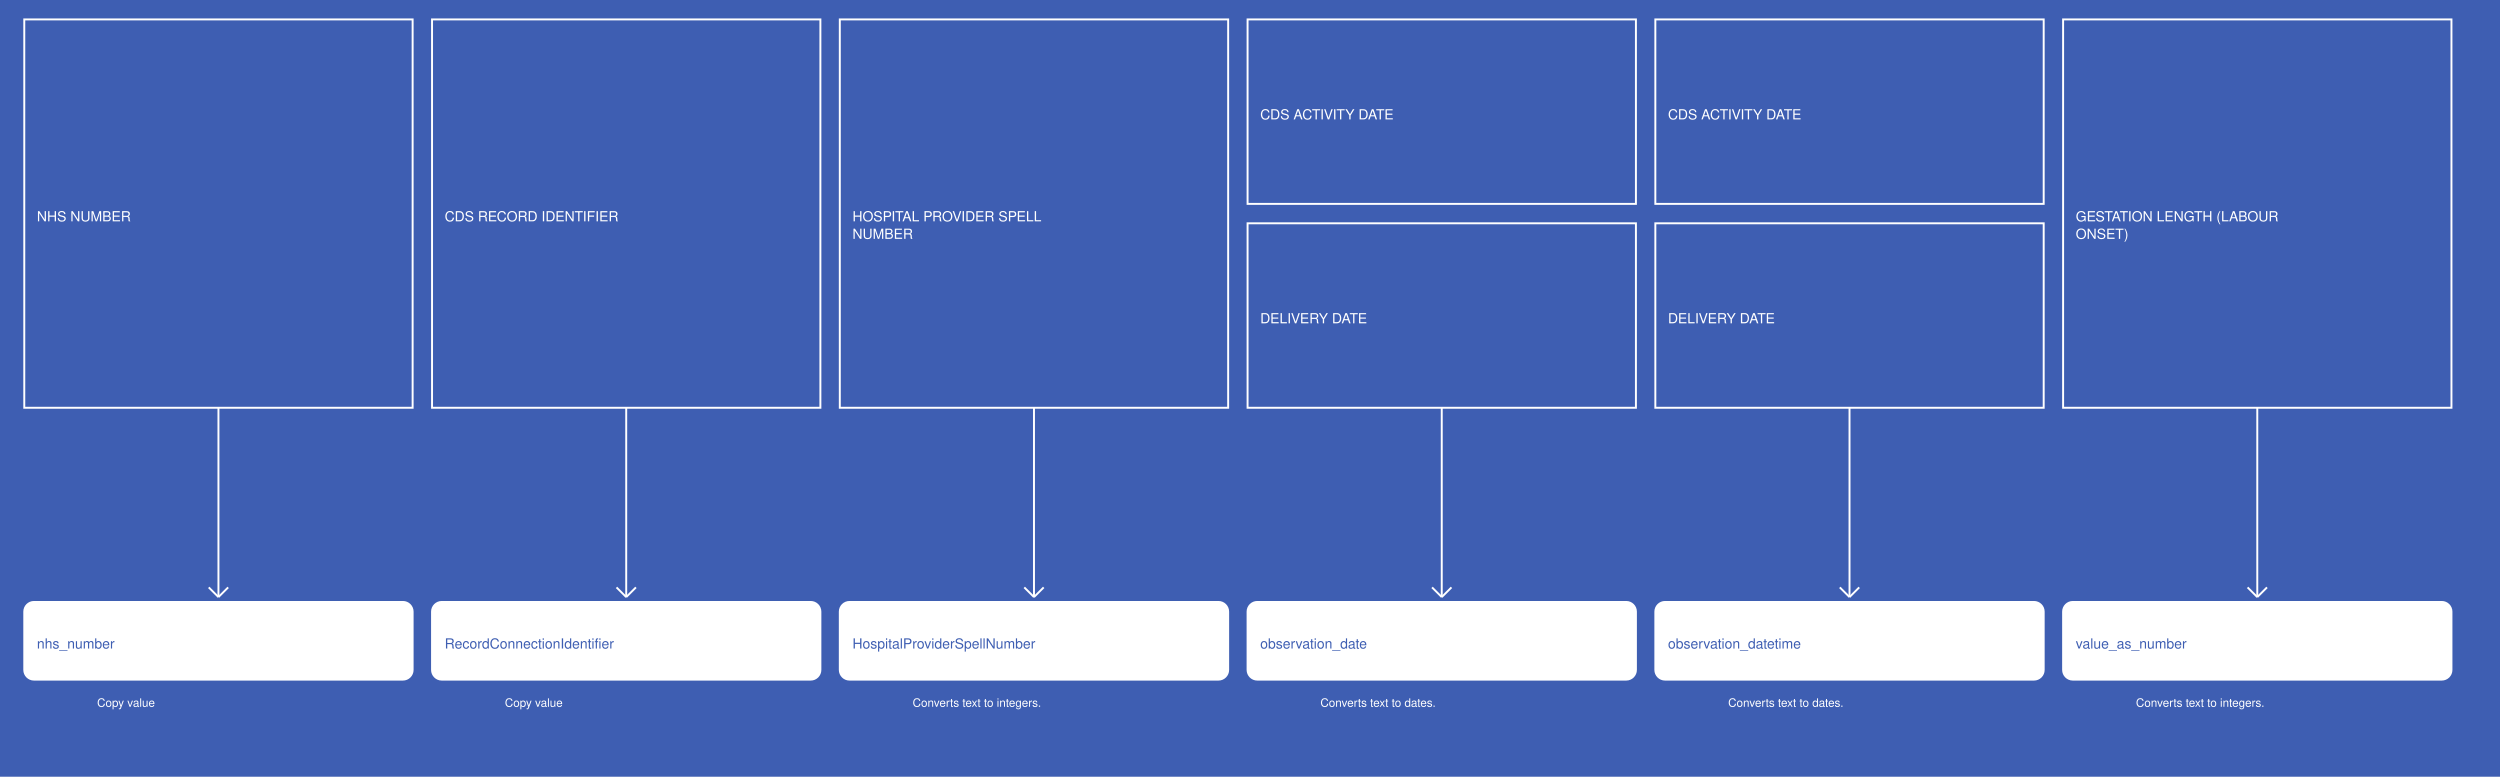
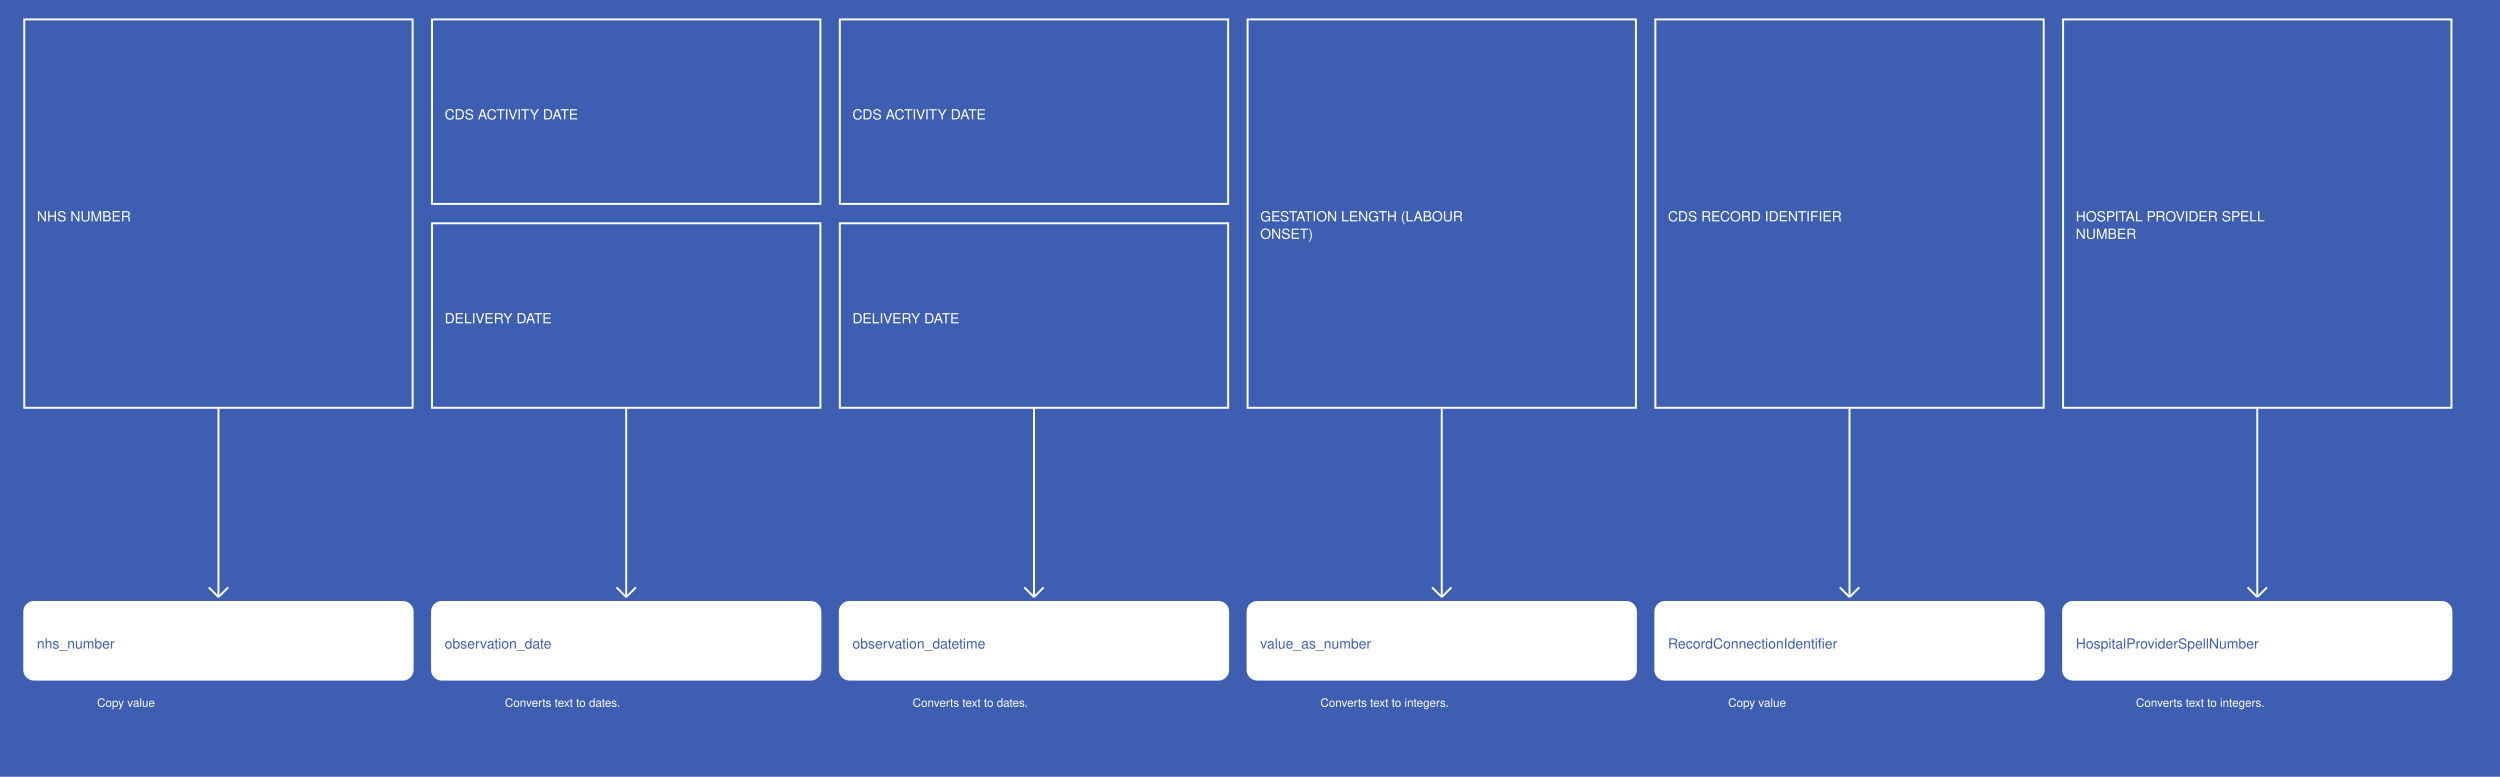
<svg xmlns="http://www.w3.org/2000/svg" width="2575" height="800">
  <rect width="100%" height="100%" fill="#3E5EB2" />
  <g>
    <rect x="25" y="20" width="400" height="400" fill="#3E5EB2" stroke="white" stroke-width="2" />
    <text x="38" y="228" fill="white" font-family="Helvetica" font-size="1.2em" text-anchor="start">NHS NUMBER</text>
  </g>
  <g>
    <line x1="225" y1="420" x2="225" y2="615" stroke="white" stroke-width="2" />
    <line x1="215" y1="605" x2="225" y2="615" stroke="white" stroke-width="2" />
    <line x1="235" y1="605" x2="225" y2="615" stroke="white" stroke-width="2" />
    <text x="100" y="728" fill="white" font-size="1em" font-family="Helvetica">Copy value</text>
  </g>
  <g>
    <rect x="25" y="620" width="400" height="80" fill="white" stroke="white" stroke-width="2" rx="10" />
    <text x="38" y="668" fill="#3E5EB2" font-family="Helvetica" font-size="1.2em" text-anchor="start">nhs_number</text>
  </g>
  <g>
-     <rect x="445" y="20" width="400" height="400" fill="#3E5EB2" stroke="white" stroke-width="2" />
-     <text x="458" y="228" fill="white" font-family="Helvetica" font-size="1.2em" text-anchor="start">CDS RECORD IDENTIFIER</text>
+     <rect x="445" y="20" width="400" height="190" fill="#3E5EB2" stroke="white" stroke-width="2" />
+     <text x="458" y="123" fill="white" font-family="Helvetica" font-size="1.2em" text-anchor="start">CDS ACTIVITY DATE</text>
+   </g>
+   <g>
+     <rect x="445" y="230" width="400" height="190" fill="#3E5EB2" stroke="white" stroke-width="2" />
+     <text x="458" y="333" fill="white" font-family="Helvetica" font-size="1.2em" text-anchor="start">DELIVERY DATE</text>
  </g>
  <g>
    <line x1="645" y1="420" x2="645" y2="615" stroke="white" stroke-width="2" />
    <line x1="635" y1="605" x2="645" y2="615" stroke="white" stroke-width="2" />
    <line x1="655" y1="605" x2="645" y2="615" stroke="white" stroke-width="2" />
-     <text x="520" y="728" fill="white" font-size="1em" font-family="Helvetica">Copy value</text>
+     <text x="520" y="728" fill="white" font-size="1em" font-family="Helvetica">Converts text to dates.</text>
  </g>
  <g>
    <rect x="445" y="620" width="400" height="80" fill="white" stroke="white" stroke-width="2" rx="10" />
-     <text x="458" y="668" fill="#3E5EB2" font-family="Helvetica" font-size="1.2em" text-anchor="start">RecordConnectionIdentifier</text>
+     <text x="458" y="668" fill="#3E5EB2" font-family="Helvetica" font-size="1.2em" text-anchor="start">observation_date</text>
  </g>
  <g>
-     <rect x="865" y="20" width="400" height="400" fill="#3E5EB2" stroke="white" stroke-width="2" />
-     <text x="878" y="228" fill="white" font-family="Helvetica" font-size="1.2em" text-anchor="start">HOSPITAL PROVIDER SPELL</text>
-     <text x="878" y="246" fill="white" font-family="Helvetica" font-size="1.2em" text-anchor="start">NUMBER</text>
+     <rect x="865" y="20" width="400" height="190" fill="#3E5EB2" stroke="white" stroke-width="2" />
+     <text x="878" y="123" fill="white" font-family="Helvetica" font-size="1.2em" text-anchor="start">CDS ACTIVITY DATE</text>
+   </g>
+   <g>
+     <rect x="865" y="230" width="400" height="190" fill="#3E5EB2" stroke="white" stroke-width="2" />
+     <text x="878" y="333" fill="white" font-family="Helvetica" font-size="1.2em" text-anchor="start">DELIVERY DATE</text>
  </g>
  <g>
    <line x1="1065" y1="420" x2="1065" y2="615" stroke="white" stroke-width="2" />
    <line x1="1055" y1="605" x2="1065" y2="615" stroke="white" stroke-width="2" />
    <line x1="1075" y1="605" x2="1065" y2="615" stroke="white" stroke-width="2" />
-     <text x="940" y="728" fill="white" font-size="1em" font-family="Helvetica">Converts text to integers.</text>
+     <text x="940" y="728" fill="white" font-size="1em" font-family="Helvetica">Converts text to dates.</text>
  </g>
  <g>
    <rect x="865" y="620" width="400" height="80" fill="white" stroke="white" stroke-width="2" rx="10" />
-     <text x="878" y="668" fill="#3E5EB2" font-family="Helvetica" font-size="1.2em" text-anchor="start">HospitalProviderSpellNumber</text>
+     <text x="878" y="668" fill="#3E5EB2" font-family="Helvetica" font-size="1.2em" text-anchor="start">observation_datetime</text>
  </g>
  <g>
-     <rect x="1285" y="20" width="400" height="190" fill="#3E5EB2" stroke="white" stroke-width="2" />
-     <text x="1298" y="123" fill="white" font-family="Helvetica" font-size="1.2em" text-anchor="start">CDS ACTIVITY DATE</text>
-   </g>
-   <g>
-     <rect x="1285" y="230" width="400" height="190" fill="#3E5EB2" stroke="white" stroke-width="2" />
-     <text x="1298" y="333" fill="white" font-family="Helvetica" font-size="1.2em" text-anchor="start">DELIVERY DATE</text>
+     <rect x="1285" y="20" width="400" height="400" fill="#3E5EB2" stroke="white" stroke-width="2" />
+     <text x="1298" y="228" fill="white" font-family="Helvetica" font-size="1.2em" text-anchor="start">GESTATION LENGTH (LABOUR</text>
+     <text x="1298" y="246" fill="white" font-family="Helvetica" font-size="1.2em" text-anchor="start">ONSET)</text>
  </g>
  <g>
    <line x1="1485" y1="420" x2="1485" y2="615" stroke="white" stroke-width="2" />
    <line x1="1475" y1="605" x2="1485" y2="615" stroke="white" stroke-width="2" />
    <line x1="1495" y1="605" x2="1485" y2="615" stroke="white" stroke-width="2" />
-     <text x="1360" y="728" fill="white" font-size="1em" font-family="Helvetica">Converts text to dates.</text>
+     <text x="1360" y="728" fill="white" font-size="1em" font-family="Helvetica">Converts text to integers.</text>
  </g>
  <g>
    <rect x="1285" y="620" width="400" height="80" fill="white" stroke="white" stroke-width="2" rx="10" />
-     <text x="1298" y="668" fill="#3E5EB2" font-family="Helvetica" font-size="1.2em" text-anchor="start">observation_date</text>
+     <text x="1298" y="668" fill="#3E5EB2" font-family="Helvetica" font-size="1.2em" text-anchor="start">value_as_number</text>
  </g>
  <g>
-     <rect x="1705" y="20" width="400" height="190" fill="#3E5EB2" stroke="white" stroke-width="2" />
-     <text x="1718" y="123" fill="white" font-family="Helvetica" font-size="1.2em" text-anchor="start">CDS ACTIVITY DATE</text>
-   </g>
-   <g>
-     <rect x="1705" y="230" width="400" height="190" fill="#3E5EB2" stroke="white" stroke-width="2" />
-     <text x="1718" y="333" fill="white" font-family="Helvetica" font-size="1.2em" text-anchor="start">DELIVERY DATE</text>
+     <rect x="1705" y="20" width="400" height="400" fill="#3E5EB2" stroke="white" stroke-width="2" />
+     <text x="1718" y="228" fill="white" font-family="Helvetica" font-size="1.2em" text-anchor="start">CDS RECORD IDENTIFIER</text>
  </g>
  <g>
    <line x1="1905" y1="420" x2="1905" y2="615" stroke="white" stroke-width="2" />
    <line x1="1895" y1="605" x2="1905" y2="615" stroke="white" stroke-width="2" />
    <line x1="1915" y1="605" x2="1905" y2="615" stroke="white" stroke-width="2" />
-     <text x="1780" y="728" fill="white" font-size="1em" font-family="Helvetica">Converts text to dates.</text>
+     <text x="1780" y="728" fill="white" font-size="1em" font-family="Helvetica">Copy value</text>
  </g>
  <g>
    <rect x="1705" y="620" width="400" height="80" fill="white" stroke="white" stroke-width="2" rx="10" />
-     <text x="1718" y="668" fill="#3E5EB2" font-family="Helvetica" font-size="1.2em" text-anchor="start">observation_datetime</text>
+     <text x="1718" y="668" fill="#3E5EB2" font-family="Helvetica" font-size="1.2em" text-anchor="start">RecordConnectionIdentifier</text>
  </g>
  <g>
    <rect x="2125" y="20" width="400" height="400" fill="#3E5EB2" stroke="white" stroke-width="2" />
-     <text x="2138" y="228" fill="white" font-family="Helvetica" font-size="1.2em" text-anchor="start">GESTATION LENGTH (LABOUR</text>
-     <text x="2138" y="246" fill="white" font-family="Helvetica" font-size="1.2em" text-anchor="start">ONSET)</text>
+     <text x="2138" y="228" fill="white" font-family="Helvetica" font-size="1.2em" text-anchor="start">HOSPITAL PROVIDER SPELL</text>
+     <text x="2138" y="246" fill="white" font-family="Helvetica" font-size="1.2em" text-anchor="start">NUMBER</text>
  </g>
  <g>
    <line x1="2325" y1="420" x2="2325" y2="615" stroke="white" stroke-width="2" />
    <line x1="2315" y1="605" x2="2325" y2="615" stroke="white" stroke-width="2" />
    <line x1="2335" y1="605" x2="2325" y2="615" stroke="white" stroke-width="2" />
    <text x="2200" y="728" fill="white" font-size="1em" font-family="Helvetica">Converts text to integers.</text>
  </g>
  <g>
    <rect x="2125" y="620" width="400" height="80" fill="white" stroke="white" stroke-width="2" rx="10" />
-     <text x="2138" y="668" fill="#3E5EB2" font-family="Helvetica" font-size="1.2em" text-anchor="start">value_as_number</text>
+     <text x="2138" y="668" fill="#3E5EB2" font-family="Helvetica" font-size="1.2em" text-anchor="start">HospitalProviderSpellNumber</text>
  </g>
</svg>
